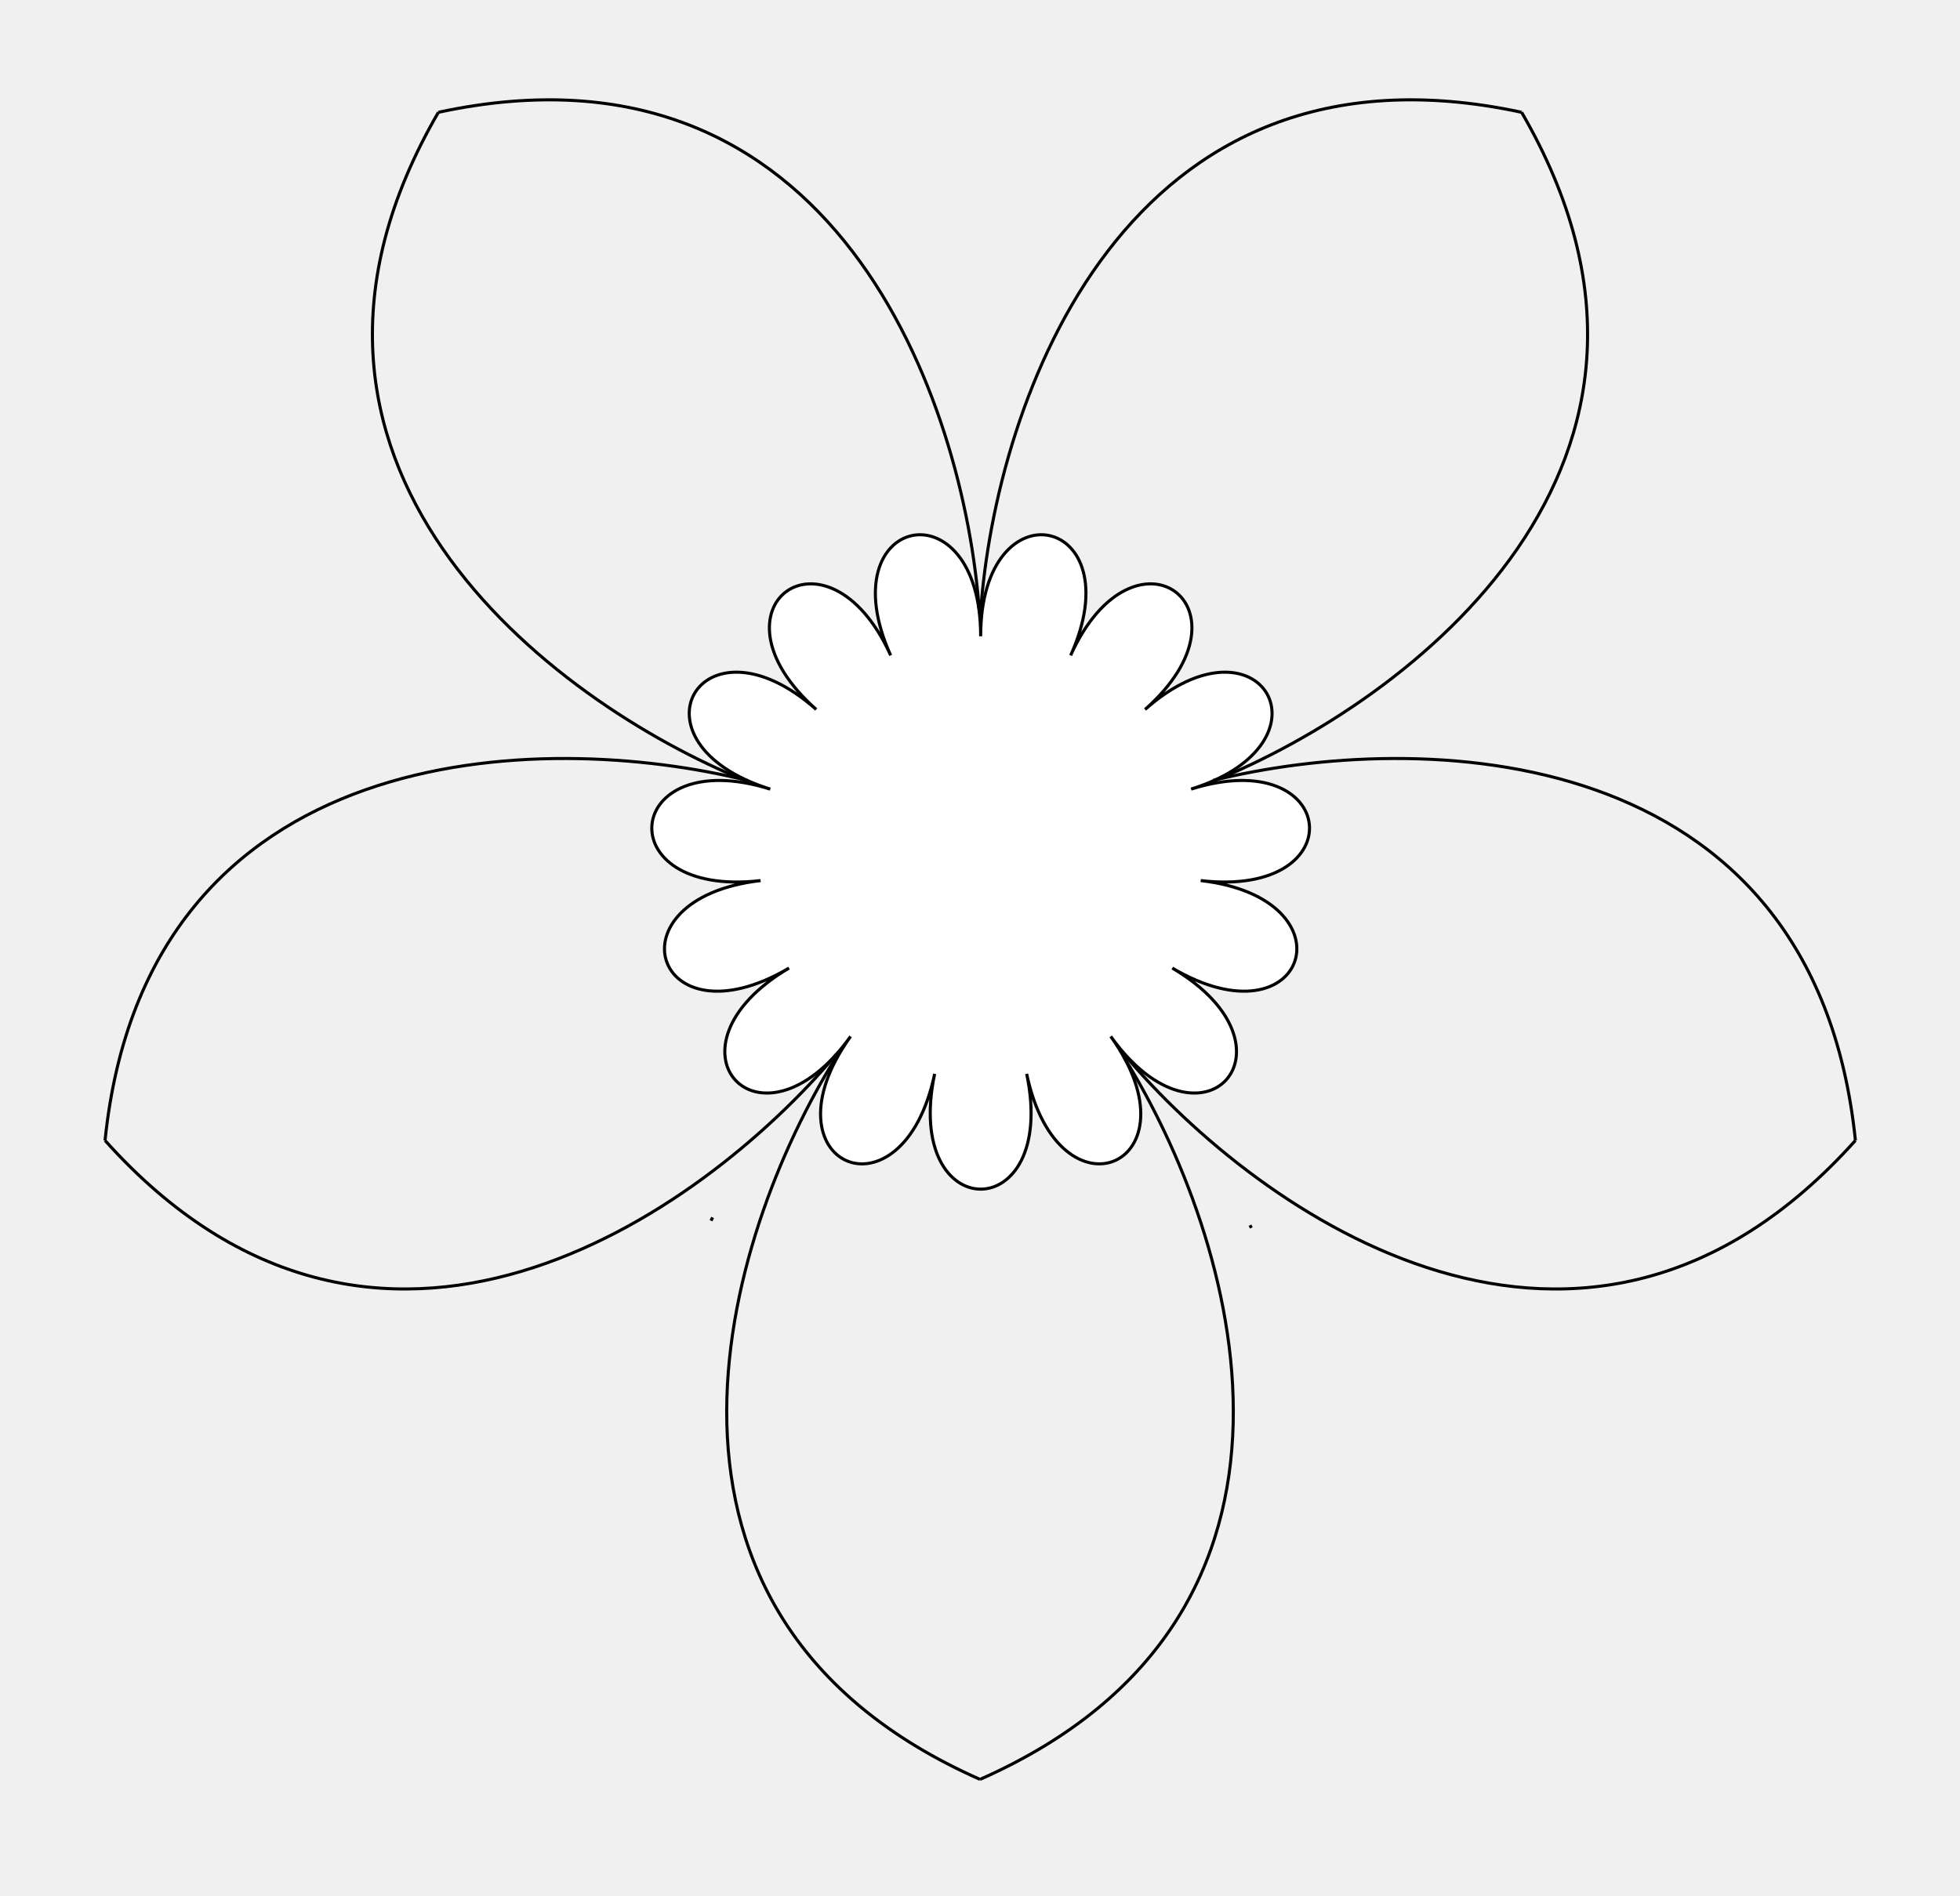
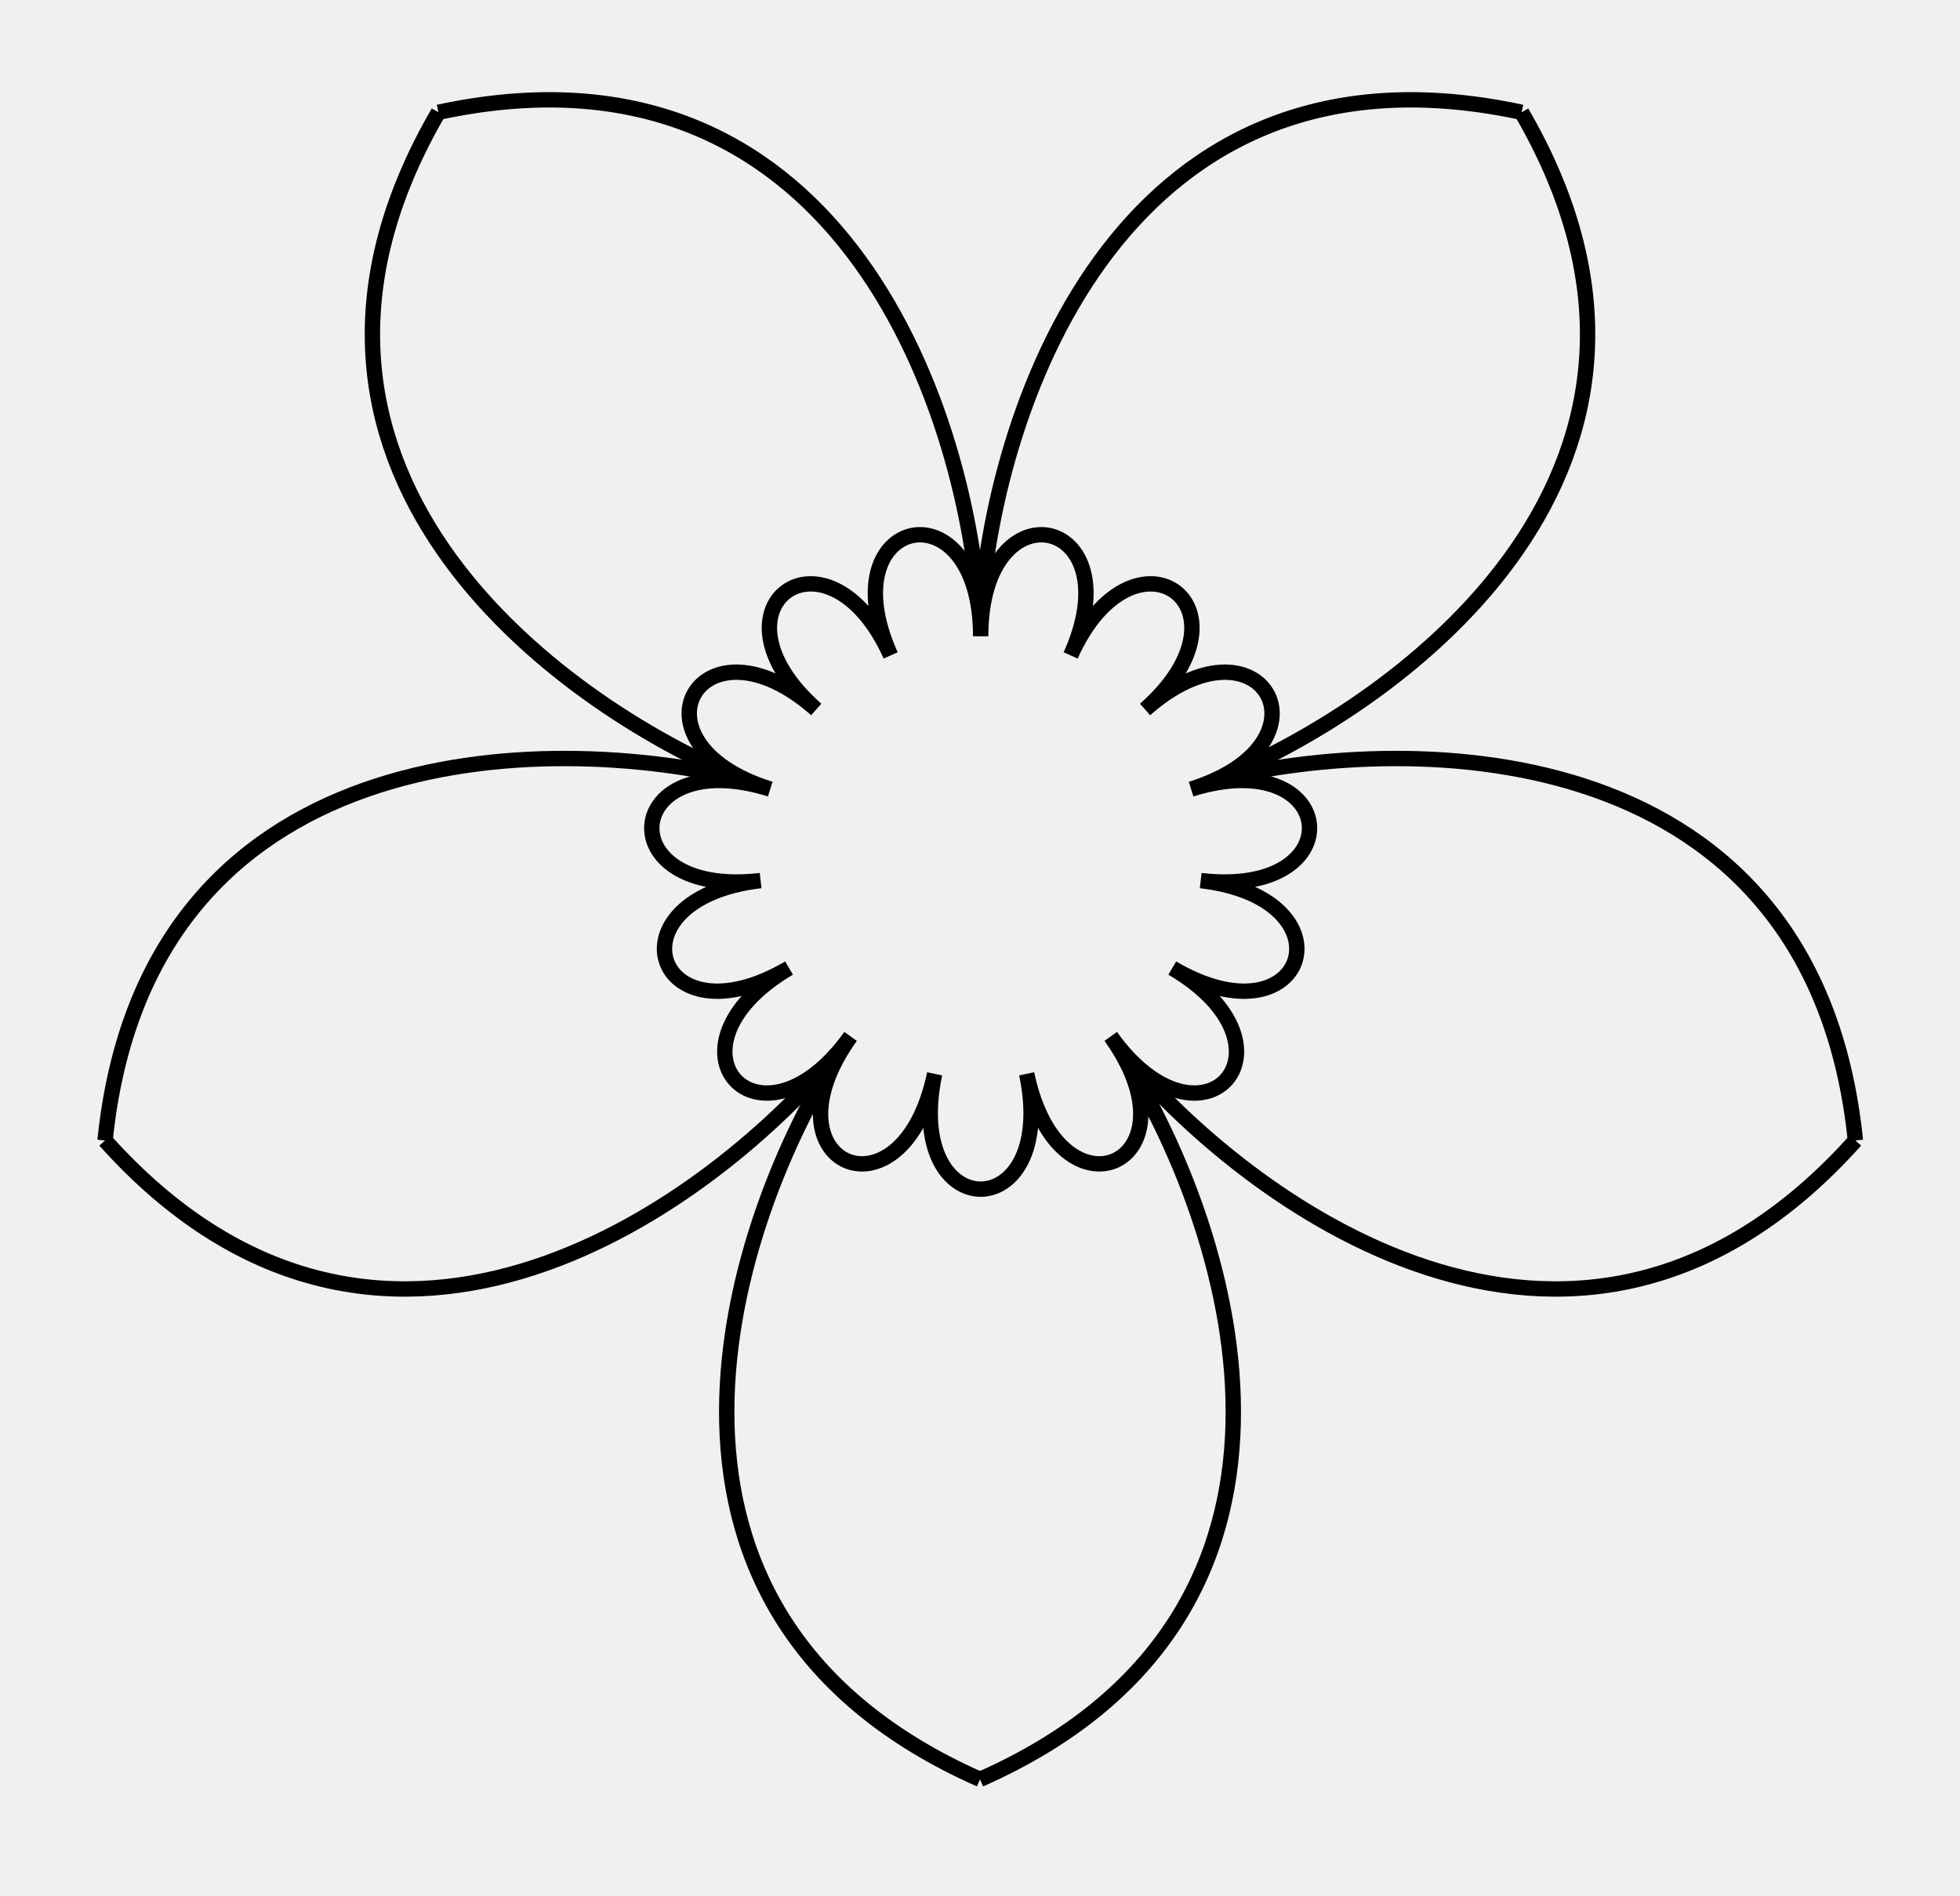
<svg xmlns="http://www.w3.org/2000/svg" id="Layer_1" version="1.1" viewBox="0 0 637.77 616.92">
  <defs>
    <style>
      .st0 {
-         fill: #fff;
-       }
- 
-       .st1 {
        fill: none;
        stroke: #000;
        stroke-miterlimit: 10;
+         stroke-width: 5px;
      }
    </style>
  </defs>
-   <path class="st1" d="M407.17,399.65c-.14-.29-.29-.59-.43-.88" />
-   <path class="st1" d="M231.35,397.31c.18-.35.36-.71.54-1.06" />
-   <g>
-     <path class="st0" d="M319.1,207.1c0-50.04,49.86-39.44,29.28,6.22,20.58-45.66,61.81-15.7,24.22,17.6,37.59-33.3,63.08,10.85,14.97,25.92,48.11-15.08,53.44,35.61,3.13,29.77,50.31,5.84,34.56,54.32-9.25,28.47,43.81,25.85,9.7,63.73-20.03,22.25,29.73,41.48-16.83,62.21-27.35,12.18,10.52,50.04-40.45,50.04-29.94,0-10.52,50.04-57.08,29.3-27.35-12.18-29.73,41.48-63.84,3.6-20.03-22.25-43.81,25.85-59.56-22.63-9.25-28.47-50.31,5.84-44.98-44.85,3.13-29.77-48.11-15.08-22.63-59.22,14.97-25.92-37.59-33.3,3.64-63.26,24.22-17.6-20.58-45.66,29.28-56.26,29.28-6.22Z" />
-     <path class="st1" d="M319.1,207.1c0-50.04,49.86-39.44,29.28,6.22,20.58-45.66,61.81-15.7,24.22,17.6,37.59-33.3,63.08,10.85,14.97,25.92,48.11-15.08,53.44,35.61,3.13,29.77,50.31,5.84,34.56,54.32-9.25,28.47,43.81,25.85,9.7,63.73-20.03,22.25,29.73,41.48-16.83,62.21-27.35,12.18,10.52,50.04-40.45,50.04-29.94,0-10.52,50.04-57.08,29.3-27.35-12.18-29.73,41.48-63.84,3.6-20.03-22.25-43.81,25.85-59.56-22.63-9.25-28.47-50.31,5.84-44.98-44.85,3.13-29.77-48.11-15.08-22.63-59.22,14.97-25.92-37.59-33.3,3.64-63.26,24.22-17.6-20.58-45.66,29.28-56.26,29.28-6.22Z" />
-   </g>
-   <path class="st1" d="M279.5,335.24" />
-   <path class="st1" d="M318.67,581.58" />
-   <path class="st1" d="M318.89,579.15c-120.97-53.48-83.06-176.86-46.9-234.92" />
-   <path class="st1" d="M318.89,579.15c120.97-53.48,83.06-176.86,46.9-234.92" />
-   <path class="st1" d="M603.74,371.2c-88.24,98.52-193.87,24.35-237.91-27.99" />
-   <path class="st1" d="M603.74,371.2c-13.48-131.57-142.54-133.65-208.93-117.19" />
-   <path class="st1" d="M495.12,36.55c66.43,114.36-36.75,191.91-100.14,217.62" />
-   <path class="st1" d="M495.12,36.55c-129.3-27.84-171.16,94.26-176.02,162.49" />
-   <path class="st1" d="M142.65,36.55c129.3-27.84,171.16,94.26,176.02,162.49" />
-   <path class="st1" d="M142.65,36.55c-66.43,114.36,36.75,191.91,100.14,217.62" />
-   <path class="st1" d="M34.18,371.2c13.48-131.57,142.54-133.65,208.93-117.19" />
-   <path class="st1" d="M34.18,371.2c88.24,98.52,193.87,24.35,237.91-27.99" />
+   <path class="st0" d="M319.1,207.1c0-50.04,49.86-39.44,29.28,6.22,20.58-45.66,61.81-15.7,24.22,17.6,37.59-33.3,63.08,10.85,14.97,25.92,48.11-15.08,53.44,35.61,3.13,29.77,50.31,5.84,34.56,54.32-9.25,28.47,43.81,25.85,9.7,63.73-20.03,22.25,29.73,41.48-16.83,62.21-27.35,12.18,10.52,50.04-40.45,50.04-29.94,0-10.52,50.04-57.08,29.3-27.35-12.18-29.73,41.48-63.84,3.6-20.03-22.25-43.81,25.85-59.56-22.63-9.25-28.47-50.31,5.84-44.98-44.85,3.13-29.77-48.11-15.08-22.63-59.22,14.97-25.92-37.59-33.3,3.64-63.26,24.22-17.6-20.58-45.66,29.28-56.26,29.28-6.22Z" />
+   <path class="st0" d="M279.5,335.24" />
+   <path class="st0" d="M318.67,581.58" />
+   <path class="st0" d="M318.89,579.15c-120.97-53.48-83.06-176.86-46.9-234.92" />
+   <path class="st0" d="M318.89,579.15c120.97-53.48,83.06-176.86,46.9-234.92" />
+   <path class="st0" d="M603.74,371.2c-88.24,98.52-193.87,24.35-237.91-27.99" />
+   <path class="st0" d="M603.74,371.2c-13.48-131.57-142.54-133.65-208.93-117.19" />
+   <path class="st0" d="M495.12,36.55c66.43,114.36-36.75,191.91-100.14,217.62" />
+   <path class="st0" d="M495.12,36.55c-129.3-27.84-171.16,94.26-176.02,162.49" />
+   <path class="st0" d="M142.65,36.55c129.3-27.84,171.16,94.26,176.02,162.49" />
+   <path class="st0" d="M142.65,36.55c-66.43,114.36,36.75,191.91,100.14,217.62" />
+   <path class="st0" d="M34.18,371.2c13.48-131.57,142.54-133.65,208.93-117.19" />
+   <path class="st0" d="M34.18,371.2c88.24,98.52,193.87,24.35,237.91-27.99" />
</svg>
